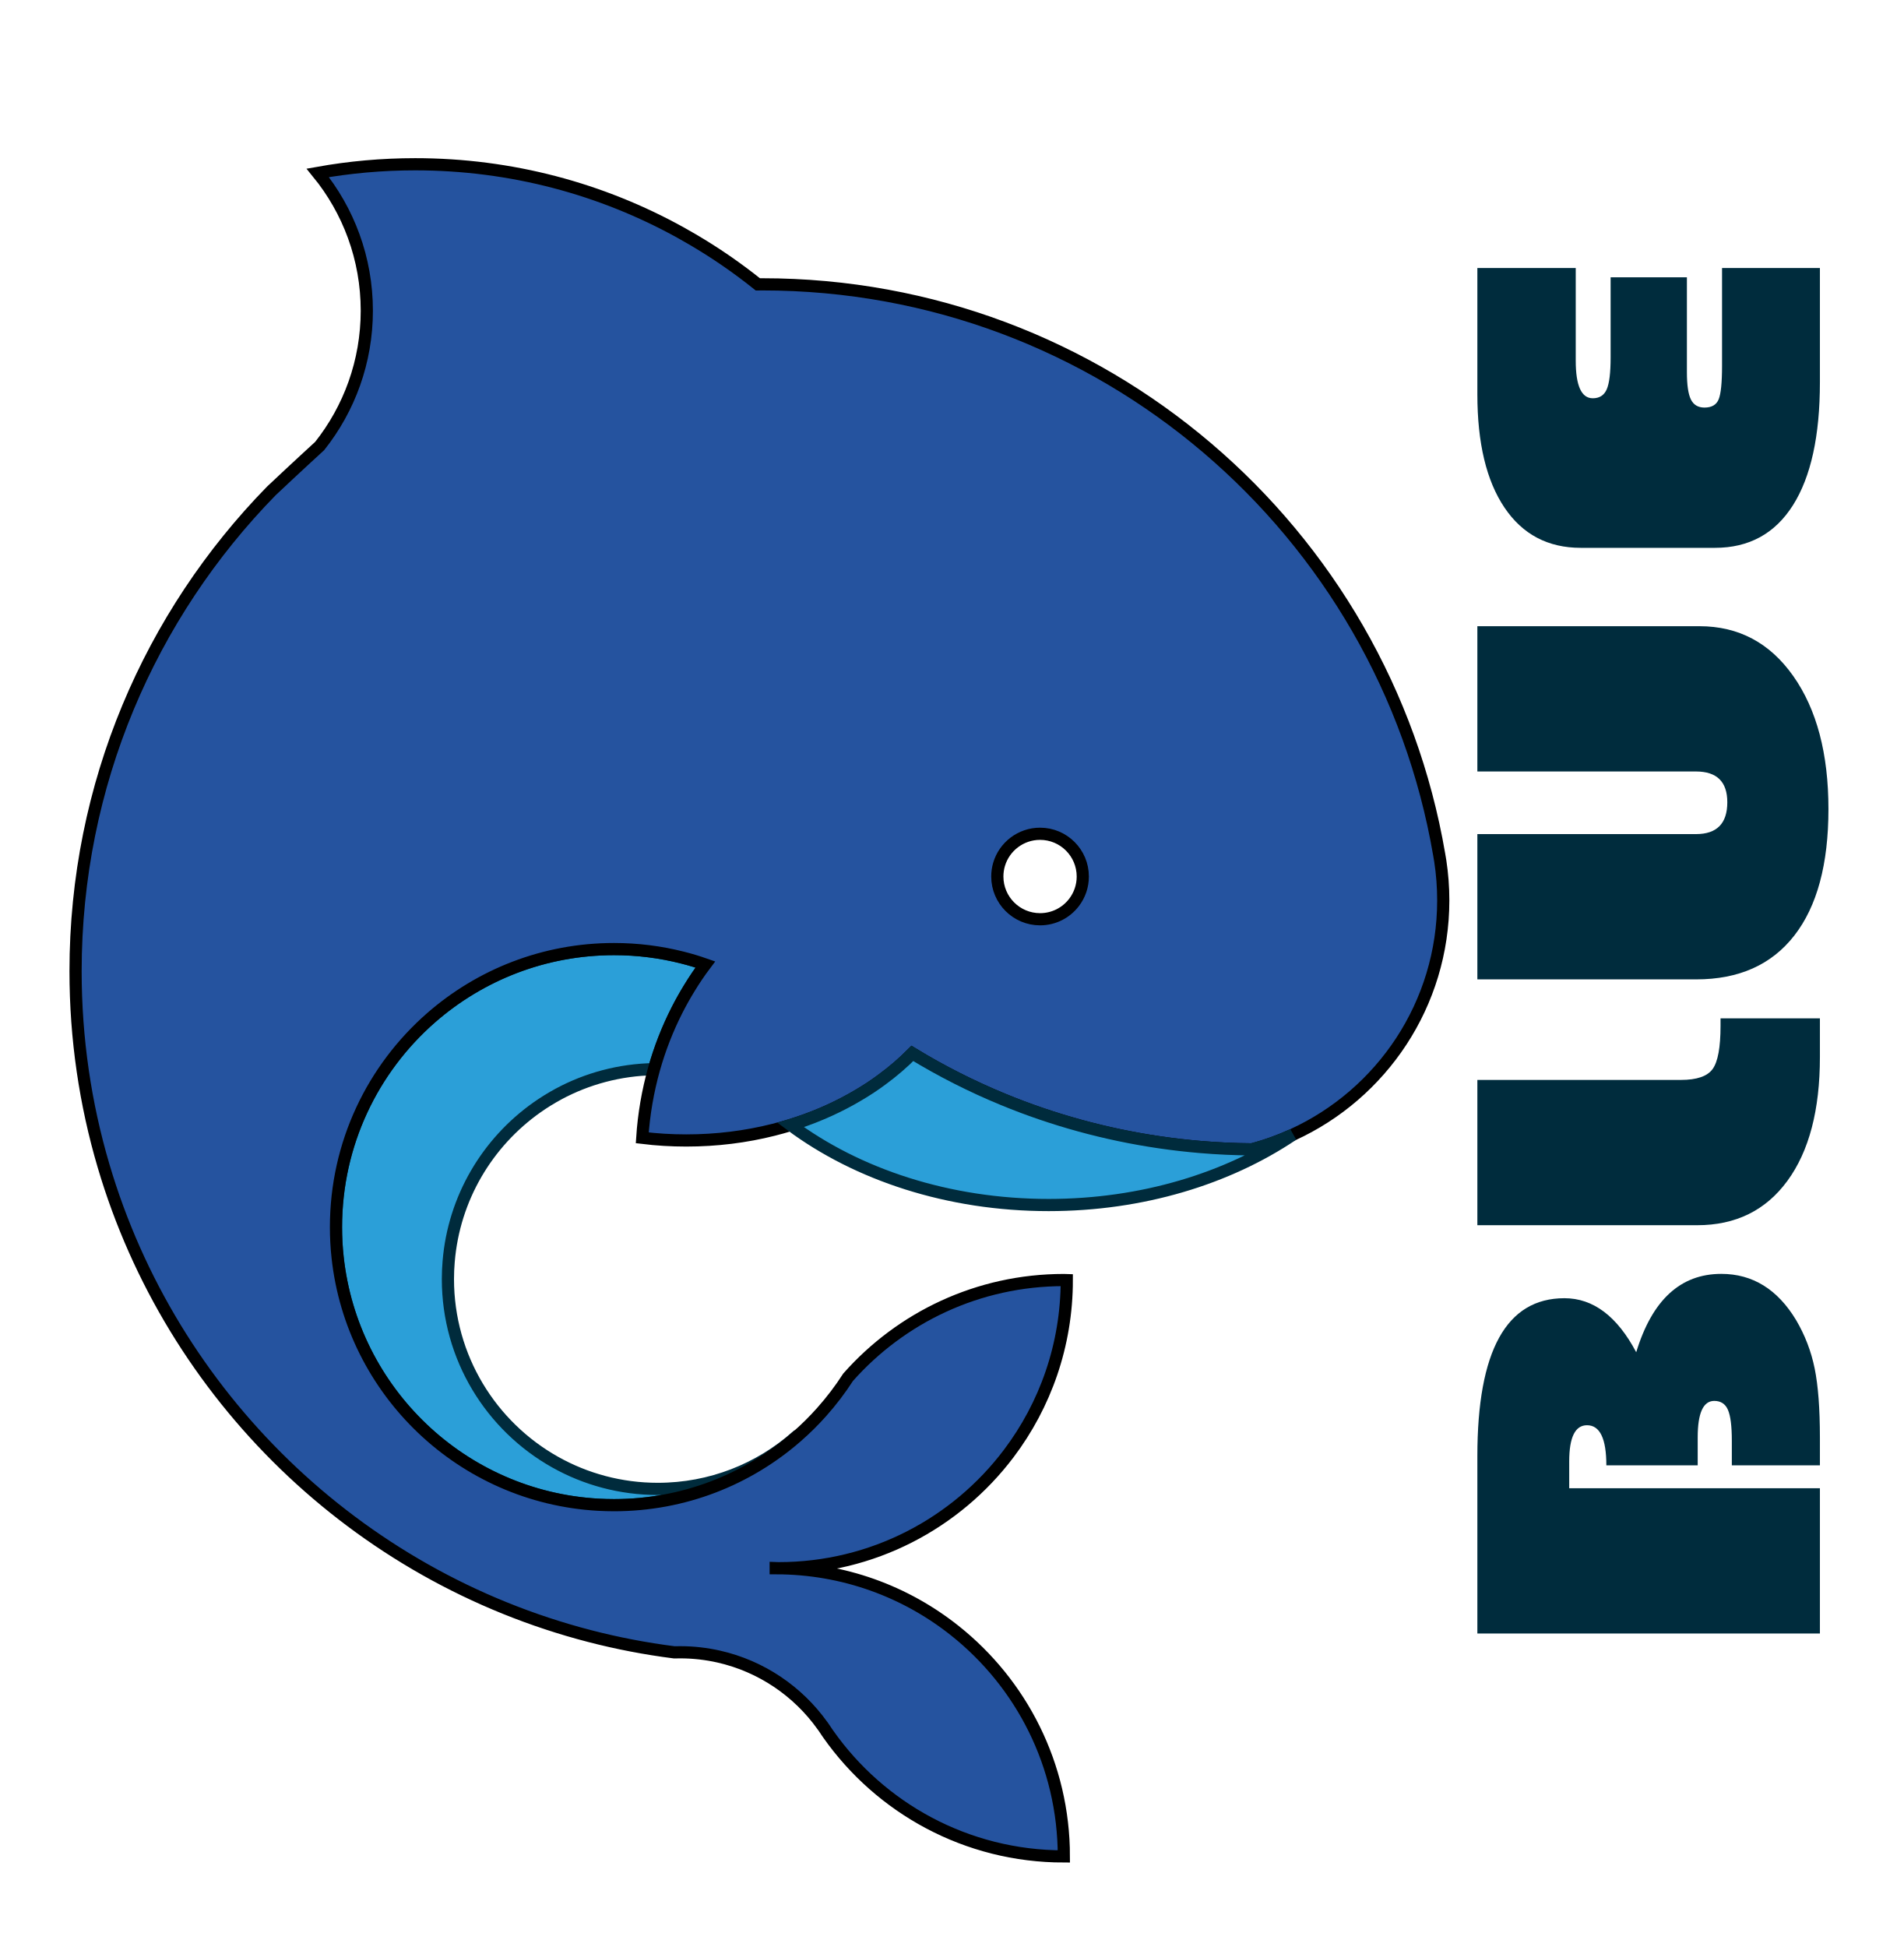
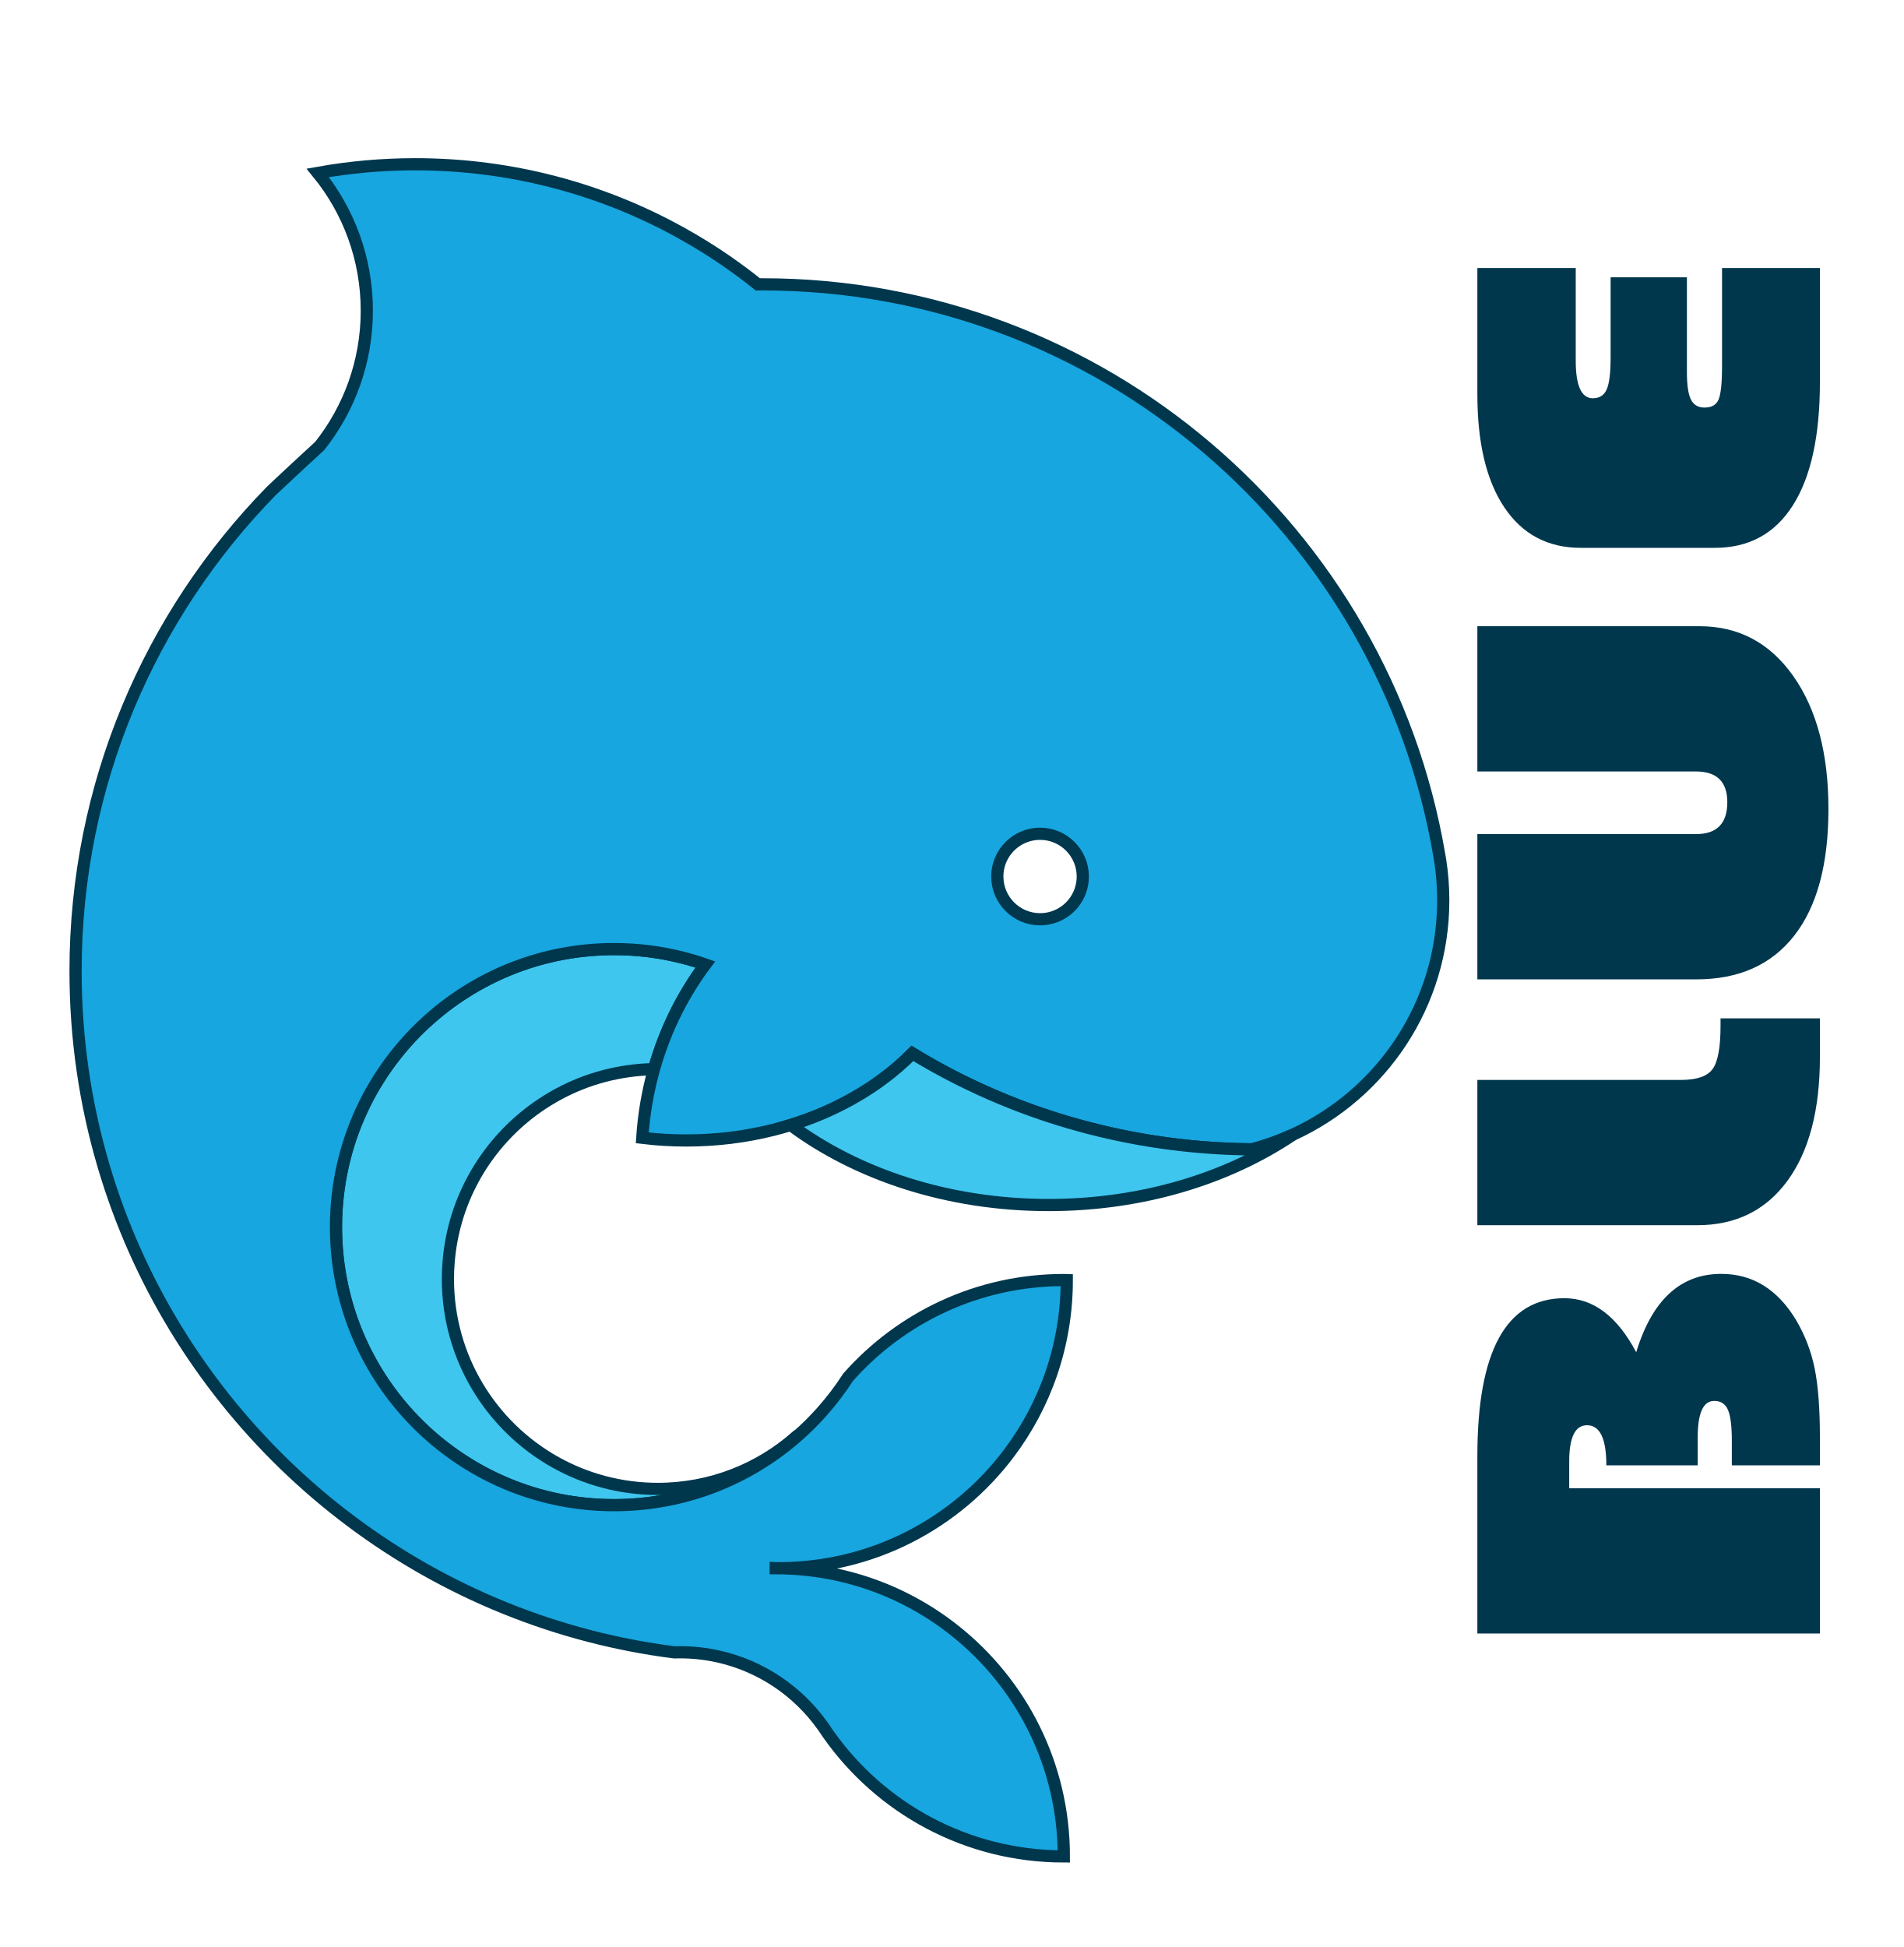
<svg xmlns="http://www.w3.org/2000/svg" version="1.1" id="Layer_1" x="0px" y="0px" width="624.723px" height="639px" viewBox="0 0 624.723 639" enable-background="new 0 0 624.723 639" xml:space="preserve">
  <g>
-     <path fill="#002C3D" d="M484.909,536.109v-58.25c0-34.527,9.527-51.791,28.582-51.791c9.445,0,17.298,5.913,23.558,17.733   c5.217-17.146,14.524-25.719,27.922-25.719c10.269,0,18.451,5.05,24.546,15.15c2.911,4.932,4.942,10.217,6.095,15.854   c1.153,5.637,1.73,13.232,1.73,22.783v9.043h-28.912v-8.104c0-4.774-0.425-8.142-1.276-10.1c-0.851-1.956-2.348-2.936-4.489-2.936   c-3.625,0-5.437,3.993-5.437,11.979v9.16h-29.982c0-8.768-2.113-13.153-6.342-13.153c-3.898,0-5.848,3.955-5.848,11.861v8.808   h82.287v47.68H484.909z" />
-     <path fill="#002C3D" d="M484.909,402.111v-47.681h66.801c5.217,0,8.69-1.192,10.419-3.582c1.73-2.388,2.595-7.105,2.595-14.151   v-2.466h32.618v12.683c0,17.381-3.555,30.927-10.667,40.634c-7.11,9.709-16.98,14.563-29.611,14.563H484.909z" />
-     <path fill="#002C3D" d="M484.909,205.518h72.896c12.85,0,23.119,5.461,30.806,16.383c7.688,10.922,11.532,25.466,11.532,43.628   c0,18.086-3.734,31.925-11.203,41.515c-7.467,9.591-18.203,14.386-32.206,14.386h-71.826V273.75h71.743   c6.865,0,10.296-3.482,10.296-10.452c0-6.732-3.431-10.1-10.296-10.1h-71.743V205.518z" />
-     <path fill="#002C3D" d="M528.646,91.015h25.04v31.122c0,4.228,0.44,7.222,1.318,8.984c0.879,1.762,2.362,2.643,4.448,2.643   c2.362,0,3.913-0.899,4.654-2.701c0.741-1.8,1.112-5.479,1.112-11.04V87.961h32.124v37.463c0,17.616-2.951,31.083-8.854,40.399   c-5.902,9.318-14.428,13.976-25.576,13.976h-44.067c-10.762,0-19.11-4.404-25.04-13.212c-5.931-8.808-8.896-21.198-8.896-37.169   V87.961h32.289v30.417c0,8.221,1.868,12.331,5.601,12.331c2.197,0,3.721-0.978,4.571-2.936c0.852-1.956,1.277-5.44,1.277-10.452   V91.015z" />
+     <path fill="#00374D" d="M484.909,536.109v-58.25c0-34.527,9.527-51.791,28.582-51.791c9.445,0,17.298,5.913,23.558,17.733   c5.217-17.146,14.524-25.719,27.922-25.719c10.269,0,18.451,5.05,24.546,15.15c2.911,4.932,4.942,10.217,6.095,15.854   c1.153,5.637,1.73,13.232,1.73,22.783v9.043h-28.912v-8.104c0-4.774-0.425-8.142-1.276-10.1c-0.851-1.956-2.348-2.936-4.489-2.936   c-3.625,0-5.437,3.993-5.437,11.979v9.16h-29.982c0-8.768-2.113-13.153-6.342-13.153c-3.898,0-5.848,3.955-5.848,11.861v8.808   h82.287v47.68H484.909z" />
+     <path fill="#00374D" d="M484.909,402.111v-47.681h66.801c5.217,0,8.69-1.192,10.419-3.582c1.73-2.388,2.595-7.105,2.595-14.151   v-2.466h32.618v12.683c0,17.381-3.555,30.927-10.667,40.634c-7.11,9.709-16.98,14.563-29.611,14.563H484.909z" />
+     <path fill="#00374D" d="M484.909,205.518h72.896c12.85,0,23.119,5.461,30.806,16.383c7.688,10.922,11.532,25.466,11.532,43.628   c0,18.086-3.734,31.925-11.203,41.515c-7.467,9.591-18.203,14.386-32.206,14.386h-71.826V273.75h71.743   c6.865,0,10.296-3.482,10.296-10.452c0-6.732-3.431-10.1-10.296-10.1h-71.743V205.518z" />
+     <path fill="#00374D" d="M528.646,91.015h25.04v31.122c0,4.228,0.44,7.222,1.318,8.984c0.879,1.762,2.362,2.643,4.448,2.643   c2.362,0,3.913-0.899,4.654-2.701c0.741-1.8,1.112-5.479,1.112-11.04V87.961h32.124v37.463c0,17.616-2.951,31.083-8.854,40.399   c-5.902,9.318-14.428,13.976-25.576,13.976h-44.067c-10.762,0-19.11-4.404-25.04-13.212c-5.931-8.808-8.896-21.198-8.896-37.169   V87.961h32.289v30.417c0,8.221,1.868,12.331,5.601,12.331c2.197,0,3.721-0.978,4.571-2.936c0.852-1.956,1.277-5.44,1.277-10.452   V91.015z" />
  </g>
-   <path fill="#2B9FD8" stroke="#002B3C" stroke-width="4" stroke-miterlimit="10" d="M261.501,471.524  c-16.03,14-37.003,22.47-59.954,22.47c-1.75,0-3.486-0.054-5.21-0.147h-0.013c-44.671-2.524-80.753-37.164-85.508-81.207  c-0.361-3.246-0.535-6.559-0.535-9.898c0-27.412,12.09-52.005,31.232-68.73c16.057-14.026,37.058-22.522,60.034-22.522  c7.722,0,15.229,0.961,22.403,2.779c2.565,0.641,5.089,1.402,7.561,2.271c-1.87,2.485-3.62,5.076-5.263,7.775  c-1.442,2.351-2.805,4.783-4.074,7.28c-3.086,6.078-5.611,12.531-7.522,19.303c-11.314,0.2-21.961,3.125-31.313,8.149l-0.012,0.013  c-2.459,1.322-4.823,2.792-7.094,4.395c-16.217,11.448-27.278,29.723-28.975,50.642c-0.16,1.871-0.241,3.767-0.241,5.678  c0,25.835,14.227,48.344,35.267,60.126c9.939,5.57,21.414,8.75,33.624,8.75c17.434,0,33.37-6.479,45.5-17.18h0.014  C261.448,471.497,261.475,471.511,261.501,471.524z" />
-   <path fill="#25539F" stroke="#000000" stroke-width="4" stroke-miterlimit="10" d="M89.042,161.138  c-39.742,40.65-64.241,96.261-64.241,157.591c0,22.202,3.206,43.642,9.19,63.907c22.282,75.529,83.063,134.548,159.635,154.345  c9.03,2.337,18.261,4.114,27.693,5.316c0.641-0.013,1.269-0.027,1.91-0.027c4.368,0,8.616,0.495,12.69,1.417  c13.959,3.153,25.982,11.395,34.024,22.656c0.027,0.027,0.041,0.053,0.054,0.066c0.08,0.121,0.173,0.24,0.253,0.361  c0.188,0.267,0.361,0.521,0.534,0.775c0.027,0.04,0.041,0.066,0.067,0.093c0.16,0.227,0.307,0.454,0.454,0.694  c0.161,0.227,0.321,0.455,0.468,0.681c0.026,0.041,0.04,0.067,0.066,0.094c17.1,24.299,45.365,40.168,77.345,40.168  c0-30.03-13.985-56.787-35.8-74.112c-16.137-12.825-36.563-20.479-58.777-20.479v-0.014c0.321,0.014,0.642,0.014,0.962,0.014  c30.857,0,58.27-14.775,75.529-37.645c11.956-15.83,19.049-35.548,19.049-56.921c-0.321-0.013-0.641-0.013-0.962-0.013  c-28.186,0-53.487,12.33-70.813,31.9c-2.592,4.021-5.491,7.828-8.656,11.381c-2.565,2.886-5.304,5.597-8.216,8.135  c-16.03,14-37.003,22.47-59.954,22.47c-1.75,0-3.486-0.054-5.21-0.147h-0.013c-44.671-2.524-80.753-37.164-85.508-81.207  c-0.361-3.246-0.535-6.559-0.535-9.898c0-27.412,12.09-52.005,31.232-68.73c16.057-14.026,37.058-22.522,60.034-22.522  c7.722,0,15.229,0.961,22.403,2.779c2.565,0.641,5.089,1.402,7.561,2.271c-1.87,2.485-3.62,5.076-5.263,7.775  c-1.442,2.351-2.805,4.783-4.074,7.28c-3.086,6.078-5.611,12.531-7.522,19.303c-2.017,7.201-3.339,14.748-3.847,22.536  c4.716,0.575,9.525,0.869,14.441,0.869c9.965,0,19.557-1.216,28.574-3.487c1.923-0.481,3.821-1.015,5.705-1.59  c0.788-0.24,1.576-0.494,2.35-0.761c7.16-2.377,13.853-5.451,19.971-9.097c2.658-1.563,5.21-3.246,7.628-5.05  c3.607-2.645,6.946-5.517,9.992-8.589c9.444,5.757,19.41,10.82,29.803,15.096c4.074,1.683,8.215,3.245,12.41,4.675  c16.631,5.677,34.211,9.431,52.459,10.954c5.544,0.468,11.141,0.722,16.805,0.762c4.635-1.229,9.111-2.846,13.399-4.809  c29.135-13.345,49.373-42.761,49.373-76.918c0-4.382-0.334-8.683-0.975-12.878c-0.107-0.734-0.241-1.483-0.374-2.217  C454.172,174.163,361.637,93.317,250.213,93.317c-0.494,0-0.975,0-1.47,0.013c-6.786-5.437-13.972-10.393-21.52-14.801  c-1.282-0.761-2.578-1.497-3.887-2.218c-25.809-14.281-55.492-22.402-87.071-22.402c-10.914,0-21.587,0.975-31.967,2.832  c10.059,12.33,16.097,28.066,16.097,45.219c0,16.778-5.784,32.207-15.469,44.417C104.926,146.377,96.861,153.75,89.042,161.138z   M352.566,296.126c-2.564,3.393-6.625,5.57-11.193,5.57c-7.735,0-14.027-6.279-14.027-14.026c0-1.39,0.2-2.726,0.573-3.994  c1.724-5.798,7.107-10.033,13.454-10.033c7.747,0,14.026,6.279,14.026,14.027C355.399,290.85,354.344,293.775,352.566,296.126z" />
-   <path fill="#2B9FD8" stroke="#002B3C" stroke-width="4" stroke-miterlimit="10" d="M424.342,372.404  c-21.347,14.361-49.414,23.083-80.152,23.083c-32.969,0-62.838-10.019-84.666-26.263c0.788-0.24,1.576-0.494,2.35-0.761  c7.16-2.377,13.853-5.451,19.971-9.097c2.658-1.563,5.21-3.246,7.628-5.05c3.607-2.645,6.946-5.517,9.992-8.589  c9.444,5.757,19.41,10.82,29.803,15.096c4.074,1.683,8.215,3.245,12.41,4.675c16.631,5.677,34.211,9.431,52.459,10.954  c5.544,0.468,11.141,0.722,16.805,0.762C415.579,375.983,420.054,374.367,424.342,372.404z" />
-   <text transform="matrix(-4.371139e-008 -1.4258 1 -6.232246e-008 983.3428 552.1987)" fill="#002C3D" font-family="'Bauhaus93'" font-size="168.692">BLUE</text>
+   <path fill="#3EC6EE" stroke="#00374D" stroke-width="4" stroke-miterlimit="10" d="M261.501,471.524  c-16.03,14-37.003,22.47-59.954,22.47c-1.75,0-3.486-0.054-5.21-0.147h-0.013c-44.671-2.524-80.753-37.164-85.508-81.207  c-0.361-3.246-0.535-6.559-0.535-9.898c0-27.412,12.09-52.005,31.232-68.73c16.057-14.026,37.058-22.522,60.034-22.522  c7.722,0,15.229,0.961,22.403,2.779c2.565,0.641,5.089,1.402,7.561,2.271c-1.87,2.485-3.62,5.076-5.263,7.775  c-1.442,2.351-2.805,4.783-4.074,7.28c-3.086,6.078-5.611,12.531-7.522,19.303c-11.314,0.2-21.961,3.125-31.313,8.149l-0.012,0.013  c-2.459,1.322-4.823,2.792-7.094,4.395c-16.217,11.448-27.278,29.723-28.975,50.642c-0.16,1.871-0.241,3.767-0.241,5.678  c0,25.835,14.227,48.344,35.267,60.126c9.939,5.57,21.414,8.75,33.624,8.75c17.434,0,33.37-6.479,45.5-17.18h0.014  C261.448,471.497,261.475,471.511,261.501,471.524z" />
+   <path fill="#17A6DF" stroke="#00374D" stroke-width="4" stroke-miterlimit="10" d="M89.042,161.138  c-39.742,40.65-64.241,96.261-64.241,157.591c0,22.202,3.206,43.642,9.19,63.907c22.282,75.529,83.063,134.548,159.635,154.345  c9.03,2.337,18.261,4.114,27.693,5.316c0.641-0.013,1.269-0.027,1.91-0.027c4.368,0,8.616,0.495,12.69,1.417  c13.959,3.153,25.982,11.395,34.024,22.656c0.027,0.027,0.041,0.053,0.054,0.066c0.08,0.121,0.173,0.24,0.253,0.361  c0.188,0.267,0.361,0.521,0.534,0.775c0.027,0.04,0.041,0.066,0.067,0.093c0.16,0.227,0.307,0.454,0.454,0.694  c0.161,0.227,0.321,0.455,0.468,0.681c0.026,0.041,0.04,0.067,0.066,0.094c17.1,24.299,45.365,40.168,77.345,40.168  c0-30.03-13.985-56.787-35.8-74.112c-16.137-12.825-36.563-20.479-58.777-20.479v-0.014c0.321,0.014,0.642,0.014,0.962,0.014  c30.857,0,58.27-14.775,75.529-37.645c11.956-15.83,19.049-35.548,19.049-56.921c-0.321-0.013-0.641-0.013-0.962-0.013  c-28.186,0-53.487,12.33-70.813,31.9c-2.592,4.021-5.491,7.828-8.656,11.381c-2.565,2.886-5.304,5.597-8.216,8.135  c-16.03,14-37.003,22.47-59.954,22.47c-1.75,0-3.486-0.054-5.21-0.147h-0.013c-44.671-2.524-80.753-37.164-85.508-81.207  c-0.361-3.246-0.535-6.559-0.535-9.898c0-27.412,12.09-52.005,31.232-68.73c16.057-14.026,37.058-22.522,60.034-22.522  c7.722,0,15.229,0.961,22.403,2.779c2.565,0.641,5.089,1.402,7.561,2.271c-1.87,2.485-3.62,5.076-5.263,7.775  c-1.442,2.351-2.805,4.783-4.074,7.28c-3.086,6.078-5.611,12.531-7.522,19.303c-2.017,7.201-3.339,14.748-3.847,22.536  c4.716,0.575,9.525,0.869,14.441,0.869c9.965,0,19.557-1.216,28.574-3.487c1.923-0.481,3.821-1.015,5.705-1.59  c0.788-0.24,1.576-0.494,2.35-0.761c7.16-2.377,13.853-5.451,19.971-9.097c2.658-1.563,5.21-3.246,7.628-5.05  c3.607-2.645,6.946-5.517,9.992-8.589c9.444,5.757,19.41,10.82,29.803,15.096c4.074,1.683,8.215,3.245,12.41,4.675  c16.631,5.677,34.211,9.431,52.459,10.954c5.544,0.468,11.141,0.722,16.805,0.762c4.635-1.229,9.111-2.846,13.399-4.809  c29.135-13.345,49.373-42.761,49.373-76.918c0-4.382-0.334-8.683-0.975-12.878c-0.107-0.734-0.241-1.483-0.374-2.217  C454.172,174.163,361.637,93.317,250.213,93.317c-0.494,0-0.975,0-1.47,0.013c-6.786-5.437-13.972-10.393-21.52-14.801  c-1.282-0.761-2.578-1.497-3.887-2.218c-25.809-14.281-55.492-22.402-87.071-22.402c-10.914,0-21.587,0.975-31.967,2.832  c10.059,12.33,16.097,28.066,16.097,45.219c0,16.778-5.784,32.207-15.469,44.417C104.926,146.377,96.861,153.75,89.042,161.138z   M352.566,296.126c-2.564,3.393-6.625,5.57-11.193,5.57c-7.735,0-14.027-6.279-14.027-14.026c0-1.39,0.2-2.726,0.573-3.994  c1.724-5.798,7.107-10.033,13.454-10.033c7.747,0,14.026,6.279,14.026,14.027C355.399,290.85,354.344,293.775,352.566,296.126z" />
+   <path fill="#3EC6EE" stroke="#00374D" stroke-width="4" stroke-miterlimit="10" d="M424.342,372.404  c-21.347,14.361-49.414,23.083-80.152,23.083c-32.969,0-62.838-10.019-84.666-26.263c0.788-0.24,1.576-0.494,2.35-0.761  c7.16-2.377,13.853-5.451,19.971-9.097c2.658-1.563,5.21-3.246,7.628-5.05c3.607-2.645,6.946-5.517,9.992-8.589  c9.444,5.757,19.41,10.82,29.803,15.096c4.074,1.683,8.215,3.245,12.41,4.675c16.631,5.677,34.211,9.431,52.459,10.954  c5.544,0.468,11.141,0.722,16.805,0.762C415.579,375.983,420.054,374.367,424.342,372.404z" />
+   <text transform="matrix(0 -1.4258 1 0 983.3423 552.1187)" fill="#002C3D" font-family="'Bauhaus93'" font-size="168.692">BLUE</text>
</svg>
